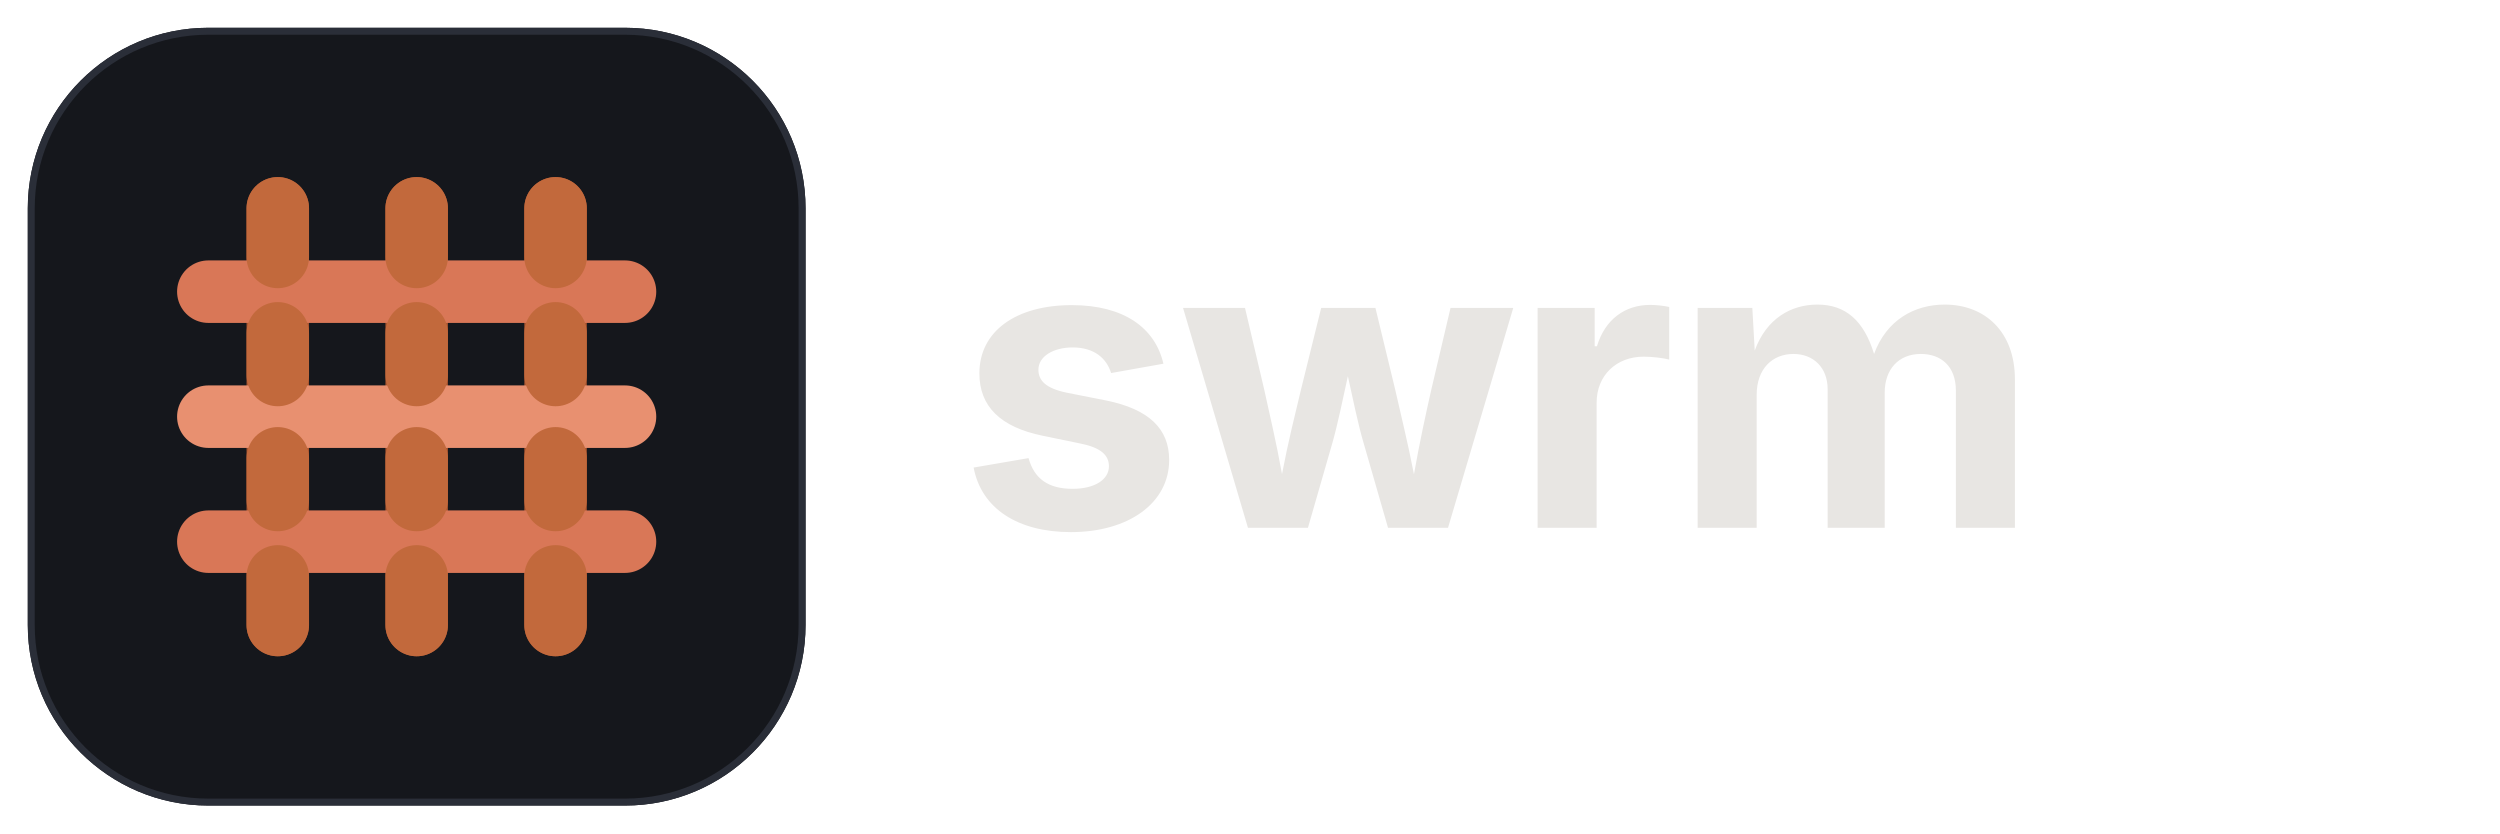
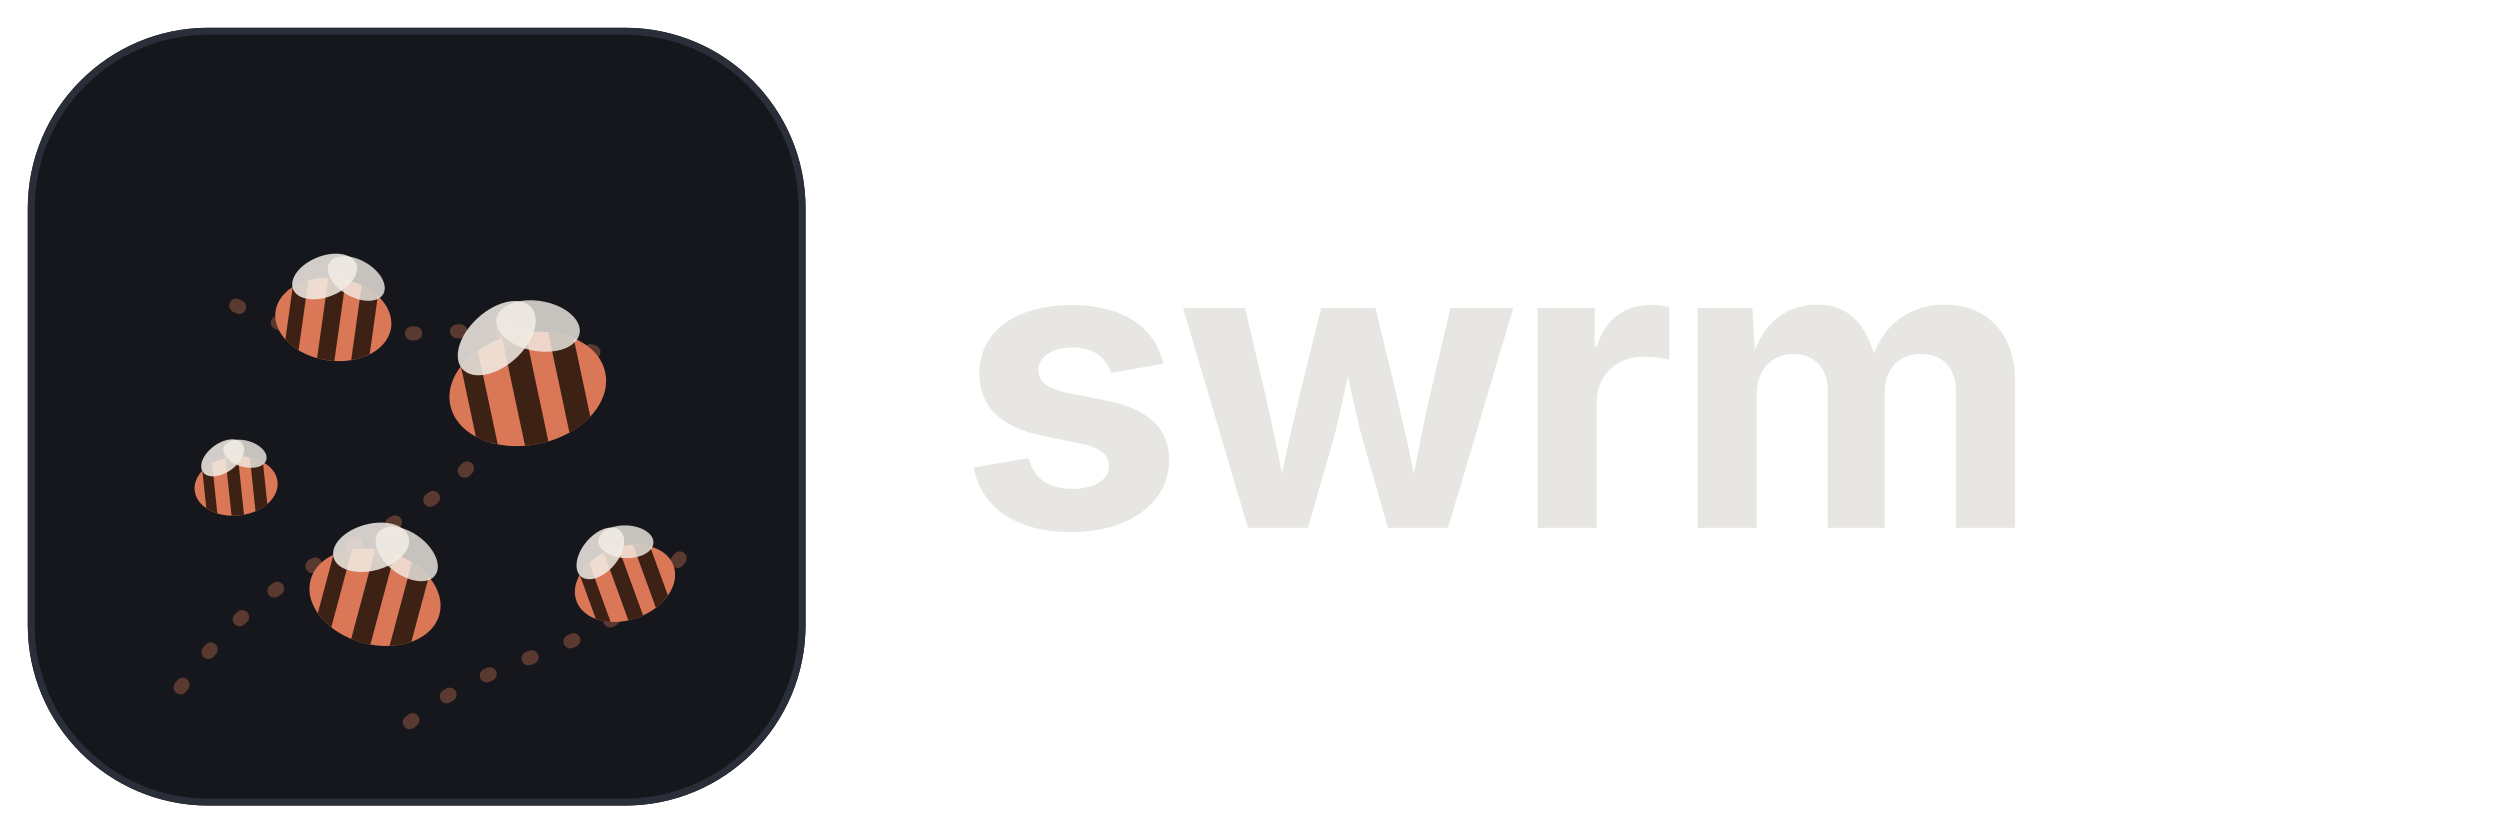
<svg xmlns="http://www.w3.org/2000/svg" width="360" height="120" viewBox="0 0 360 120" fill="none" role="img" aria-label="Swrm">
+   <defs>
+     <clipPath id="bclip">
+       <ellipse cx="0" cy="0" rx="12" ry="8.5" />
+     </clipPath>
+     <g id="bee">
+       <ellipse cx="0" cy="0" rx="12" ry="8.5" fill="#d97757" />
+       <g clip-path="url(#bclip)">
+         <rect x="-2.2" y="-10" width="3.6" height="20" fill="#3d2114" />
+         <rect x="4.8" y="-10" width="3.6" height="20" fill="#3d2114" />
+         <rect x="-9.2" y="-10" width="3" height="20" fill="#3d2114" />
+       </g>
+       <ellipse cx="-3" cy="-8.5" rx="7" ry="4.2" fill="#f3ede6" opacity="0.85" transform="rotate(-30 -3 -8.5)" />
+       <ellipse cx="3.5" cy="-9" rx="6.4" ry="3.8" fill="#f3ede6" opacity="0.8" transform="rotate(22 3.5 -9)" />
+     </g>
+   </defs>
  <rect x="4" y="4" width="112" height="112" rx="26" fill="#15171c" />
  <rect x="4.5" y="4.5" width="111" height="111" rx="25.5" stroke="#2a2e38" />
-   <g stroke-linecap="round">
-     <line x1="40" y1="30" x2="40" y2="90" stroke="#a8552f" stroke-width="9" />
-     <line x1="60" y1="30" x2="60" y2="90" stroke="#a8552f" stroke-width="9" />
-     <line x1="80" y1="30" x2="80" y2="90" stroke="#a8552f" stroke-width="9" />
-     <line x1="30" y1="42" x2="90" y2="42" stroke="#d97757" stroke-width="9" />
-     <line x1="30" y1="60" x2="90" y2="60" stroke="#e89070" stroke-width="9" />
-     <line x1="30" y1="78" x2="90" y2="78" stroke="#d97757" stroke-width="9" />
-     <line x1="40" y1="30" x2="40" y2="37" stroke="#c2693c" stroke-width="9" />
-     <line x1="60" y1="30" x2="60" y2="37" stroke="#c2693c" stroke-width="9" />
-     <line x1="80" y1="30" x2="80" y2="37" stroke="#c2693c" stroke-width="9" />
-     <line x1="40" y1="48" x2="40" y2="54" stroke="#c2693c" stroke-width="9" />
-     <line x1="60" y1="48" x2="60" y2="54" stroke="#c2693c" stroke-width="9" />
-     <line x1="80" y1="48" x2="80" y2="54" stroke="#c2693c" stroke-width="9" />
-     <line x1="40" y1="66" x2="40" y2="72" stroke="#c2693c" stroke-width="9" />
-     <line x1="60" y1="66" x2="60" y2="72" stroke="#c2693c" stroke-width="9" />
-     <line x1="80" y1="66" x2="80" y2="72" stroke="#c2693c" stroke-width="9" />
-     <line x1="40" y1="83" x2="40" y2="90" stroke="#c2693c" stroke-width="9" />
-     <line x1="60" y1="83" x2="60" y2="90" stroke="#c2693c" stroke-width="9" />
-     <line x1="80" y1="83" x2="80" y2="90" stroke="#c2693c" stroke-width="9" />
+   <g stroke="#d97757" stroke-width="2" fill="none" opacity="0.35" stroke-linecap="round" stroke-dasharray="0.5 6">
+     <path d="M26 99 C 44 74, 59 82, 74 59" />
+     <path d="M34 44 C 54 54, 64 42, 89 52" />
+     <path d="M59 104 C 74 92, 86 96, 99 79" />
  </g>
+   <use href="#bee" transform="translate(76,56) scale(0.95) rotate(-12)" />
+   <use href="#bee" transform="translate(48,46) scale(0.7) rotate(8)" />
+   <use href="#bee" transform="translate(90,84) scale(0.62) rotate(-20)" />
+   <use href="#bee" transform="translate(54,86) scale(0.8) rotate(15)" />
+   <use href="#bee" transform="translate(34,70) scale(0.5) rotate(-6)" />
  <text x="138" y="76" font-family="ui-rounded, -apple-system, system-ui, sans-serif" font-size="58" font-weight="700" letter-spacing="-1" fill="#e8e6e3">swrm</text>
</svg>
